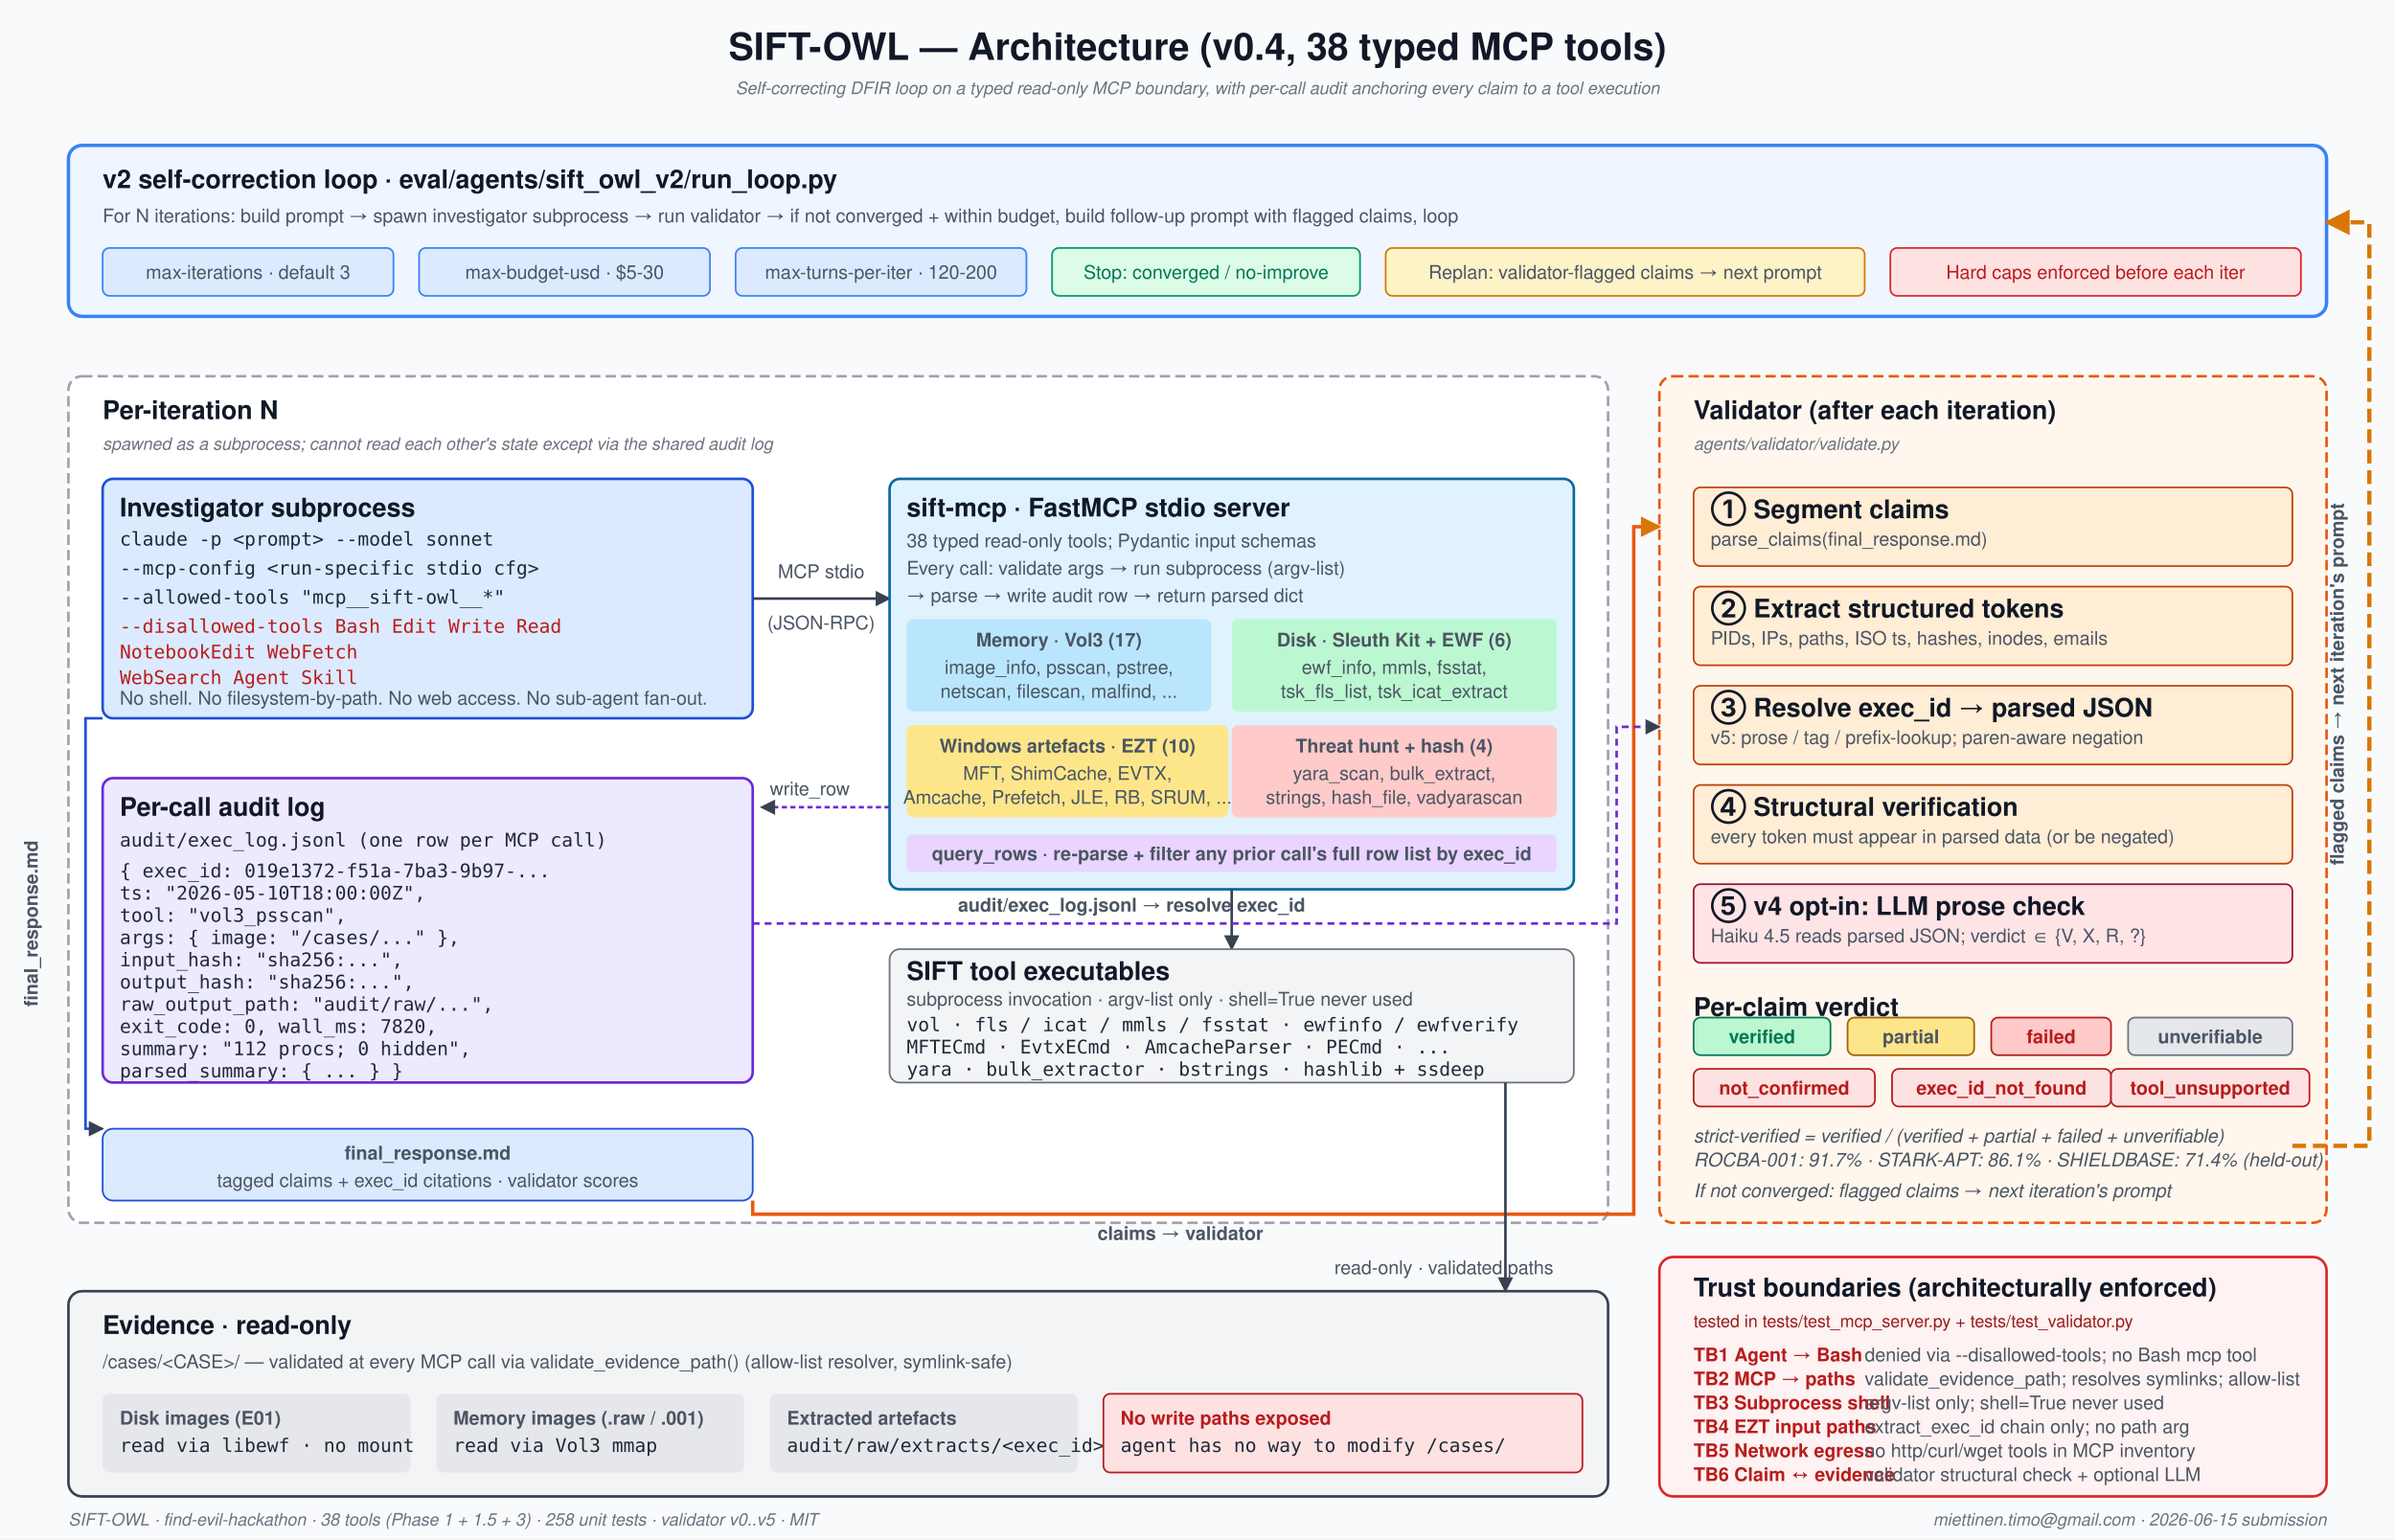
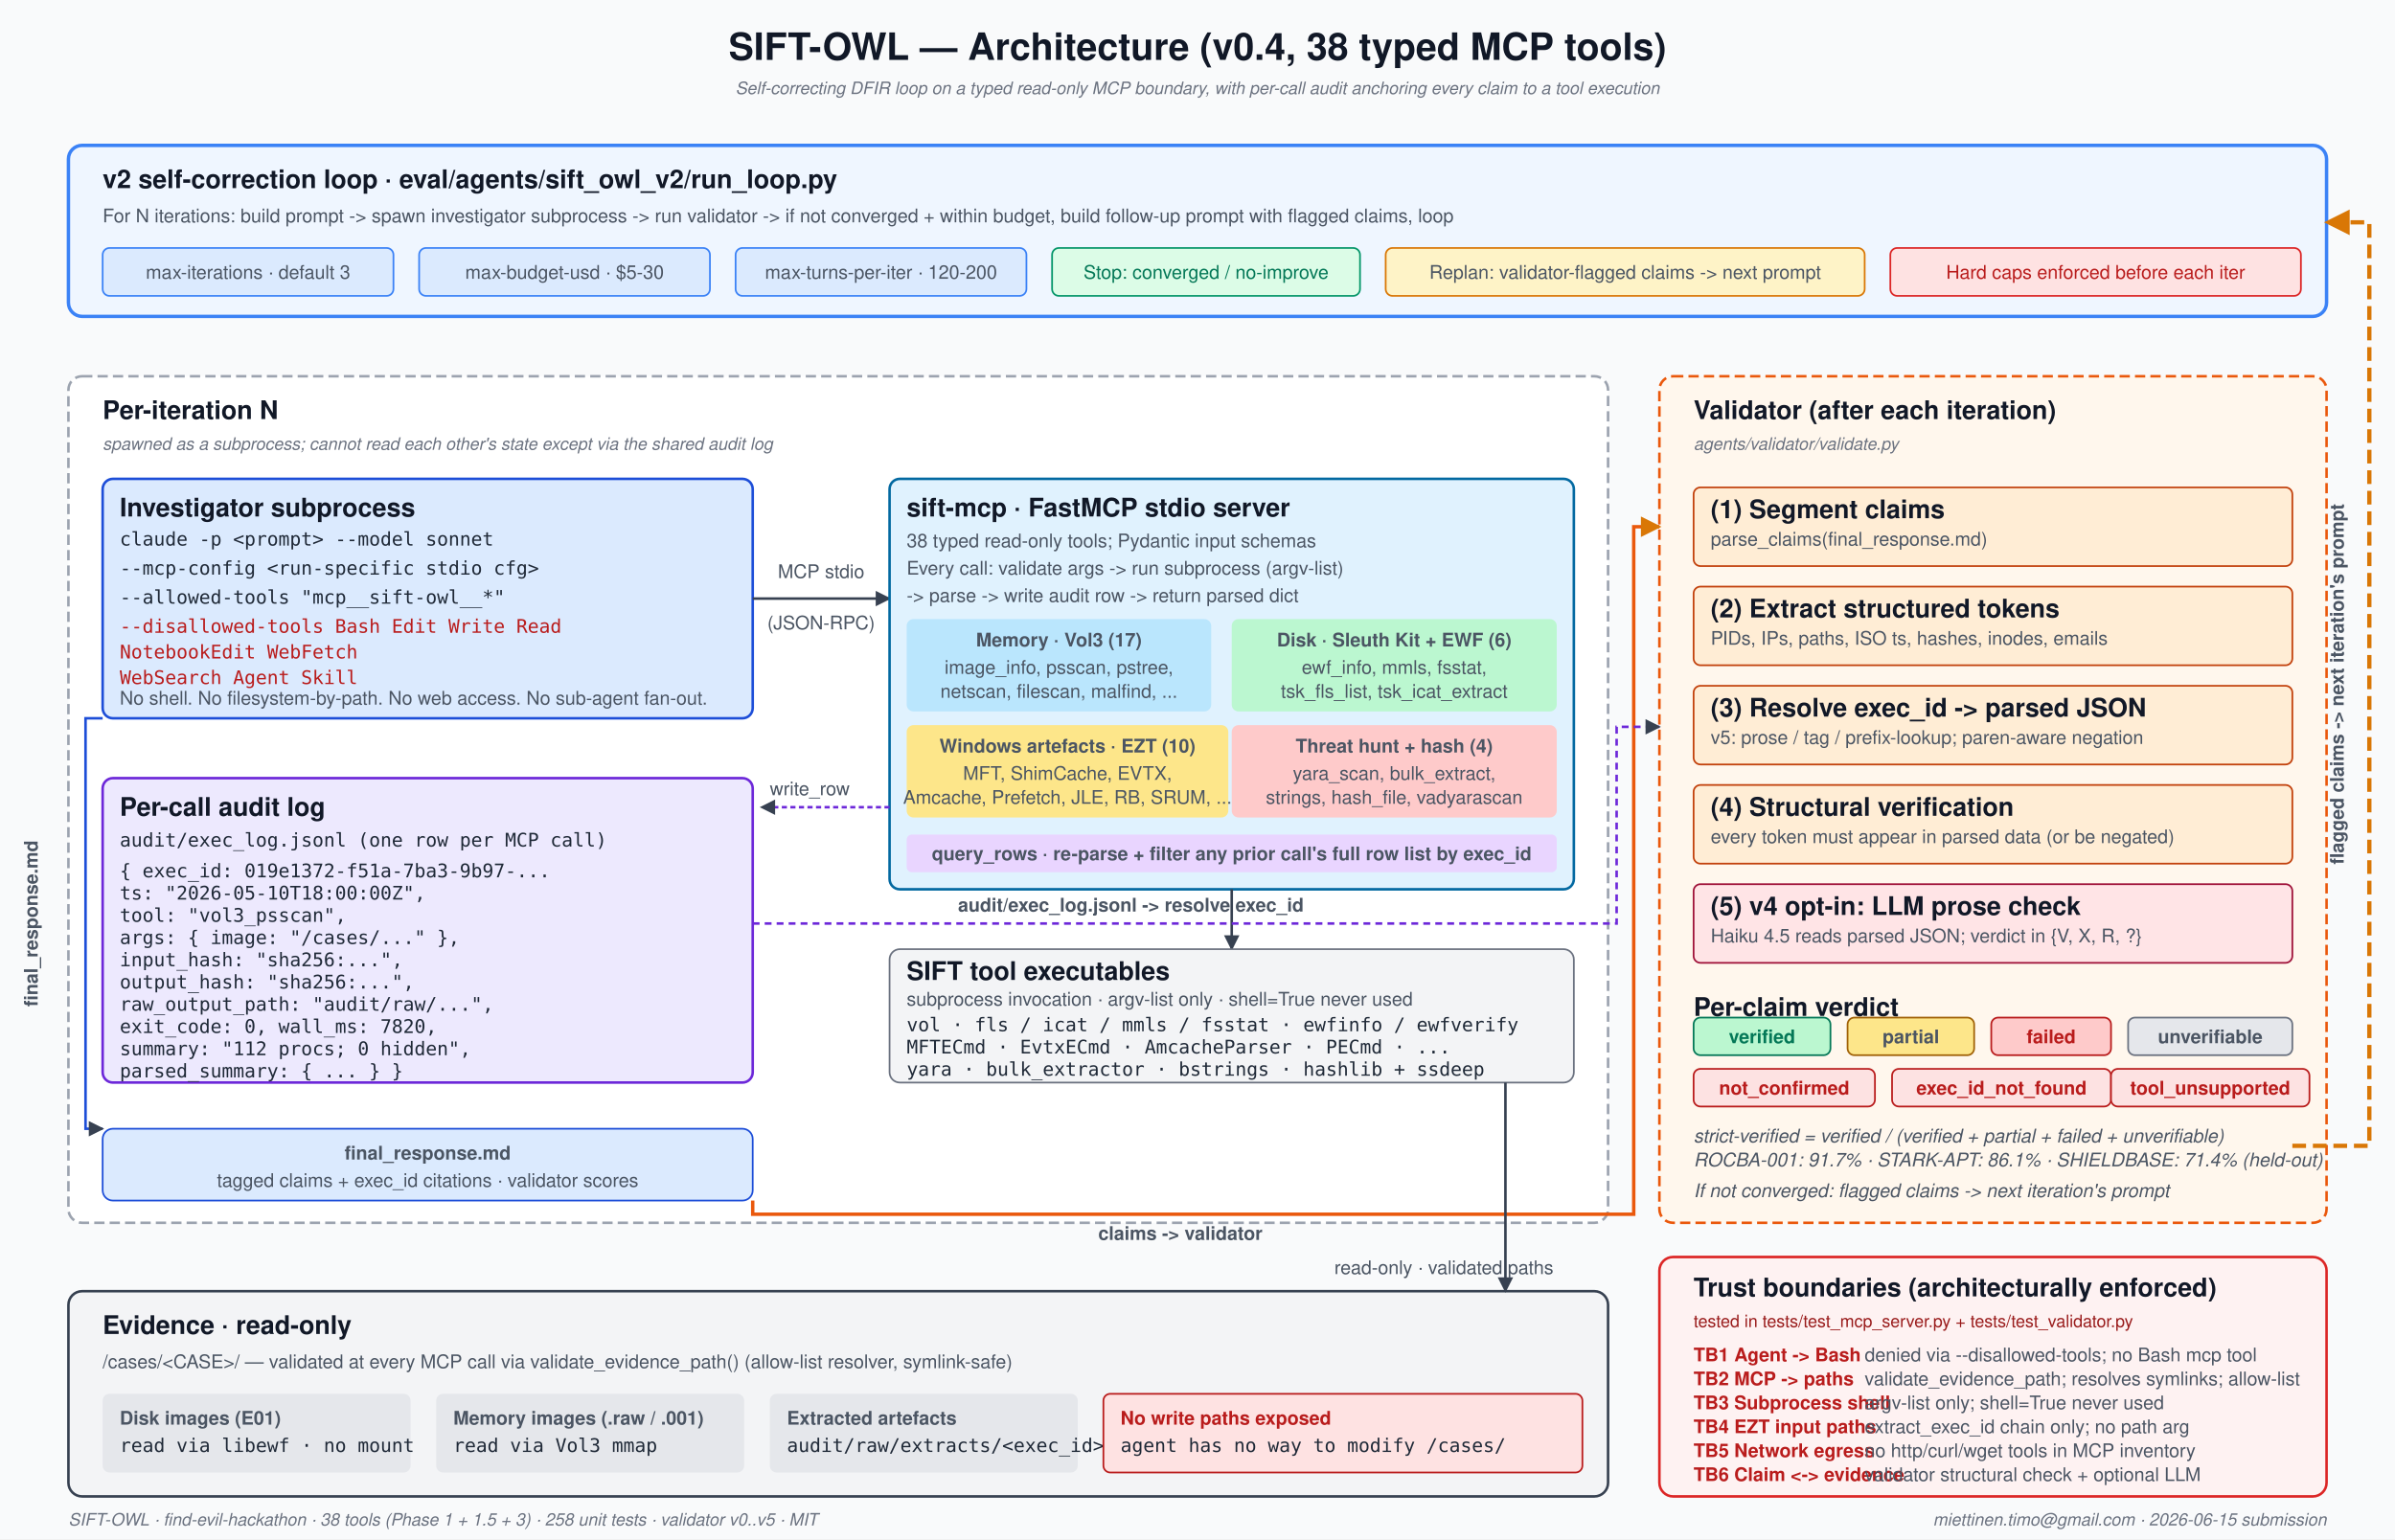
<svg xmlns="http://www.w3.org/2000/svg" viewBox="0 0 1400 900" font-family="-apple-system, BlinkMacSystemFont, 'Helvetica Neue', Helvetica, Arial, sans-serif">
  <defs>
    <marker id="arrow" viewBox="0 0 10 10" refX="9" refY="5" markerWidth="6" markerHeight="6" orient="auto-start-reverse">
      <path d="M 0 0 L 10 5 L 0 10 z" fill="#374151" />
    </marker>
    <marker id="arrow-loop" viewBox="0 0 10 10" refX="9" refY="5" markerWidth="6" markerHeight="6" orient="auto-start-reverse">
      <path d="M 0 0 L 10 5 L 0 10 z" fill="#d97706" />
    </marker>
    <marker id="arrow-red" viewBox="0 0 10 10" refX="9" refY="5" markerWidth="6" markerHeight="6" orient="auto-start-reverse">
      <path d="M 0 0 L 10 5 L 0 10 z" fill="#dc2626" />
    </marker>
    <style>
      .h1     { font-size: 22px; font-weight: 700; fill: #111827; }
      .h2     { font-size: 15px; font-weight: 700; fill: #111827; }
      .label  { font-size: 13px; fill: #1f2937; }
      .small  { font-size: 11px; fill: #4b5563; }
      .mono   { font-family: 'SF Mono','Menlo','Consolas',monospace; font-size: 11px; fill: #1f2937; }
      .denied { font-size: 11px; fill: #b91c1c; }
      .ok     { font-size: 11px; fill: #047857; }
      .tb     { font-size: 11px; fill: #b91c1c; font-weight: 700; }
      .tbnote { font-size: 10px; fill: #991b1b; }
      .meta   { font-size: 10px; fill: #6b7280; font-style: italic; }
    </style>
  </defs>
  <rect width="1400" height="900" fill="#f9fafb" />
  <text x="700" y="35" class="h1" text-anchor="middle">SIFT-OWL — Architecture (v0.4, 38 typed MCP tools)</text>
  <text x="700" y="55" class="meta" text-anchor="middle">Self-correcting DFIR loop on a typed read-only MCP boundary, with per-call audit anchoring every claim to a tool execution</text>
  <g>
    <rect x="40" y="85" width="1320" height="100" rx="8" fill="#eff6ff" stroke="#3b82f6" stroke-width="2" />
    <text x="60" y="110" class="h2">v2 self-correction loop  ·  eval/agents/sift_owl_v2/run_loop.py</text>
-     <text x="60" y="130" class="small">For N iterations: build prompt → spawn investigator subprocess → run validator → if not converged + within budget, build follow-up prompt with flagged claims, loop</text>
+     <text x="60" y="130" class="small">For N iterations: build prompt -&gt; spawn investigator subprocess -&gt; run validator -&gt; if not converged + within budget, build follow-up prompt with flagged claims, loop</text>
    <g transform="translate(60, 145)">
      <rect width="170" height="28" rx="4" fill="#dbeafe" stroke="#3b82f6" />
      <text x="85" y="18" class="small" text-anchor="middle">max-iterations  ·  default 3</text>
    </g>
    <g transform="translate(245, 145)">
      <rect width="170" height="28" rx="4" fill="#dbeafe" stroke="#3b82f6" />
      <text x="85" y="18" class="small" text-anchor="middle">max-budget-usd  ·  $5-30</text>
    </g>
    <g transform="translate(430, 145)">
      <rect width="170" height="28" rx="4" fill="#dbeafe" stroke="#3b82f6" />
      <text x="85" y="18" class="small" text-anchor="middle">max-turns-per-iter  ·  120-200</text>
    </g>
    <g transform="translate(615, 145)">
      <rect width="180" height="28" rx="4" fill="#dcfce7" stroke="#059669" />
      <text x="90" y="18" class="ok" text-anchor="middle">Stop: converged / no-improve</text>
    </g>
    <g transform="translate(810, 145)">
      <rect width="280" height="28" rx="4" fill="#fef3c7" stroke="#d97706" />
-       <text x="140" y="18" class="small" text-anchor="middle" fill="#92400e">Replan: validator-flagged claims → next prompt</text>
+       <text x="140" y="18" class="small" text-anchor="middle" fill="#92400e">Replan: validator-flagged claims -&gt; next prompt</text>
    </g>
    <g transform="translate(1105, 145)">
      <rect width="240" height="28" rx="4" fill="#fee2e2" stroke="#dc2626" />
      <text x="120" y="18" class="denied" text-anchor="middle">Hard caps enforced before each iter</text>
    </g>
  </g>
  <g>
    <rect x="40" y="220" width="900" height="495" rx="8" fill="#ffffff" stroke="#9ca3af" stroke-width="1.5" stroke-dasharray="6 3" />
    <text x="60" y="245" class="h2">Per-iteration N</text>
    <text x="60" y="263" class="meta">spawned as a subprocess; cannot read each other's state except via the shared audit log</text>
    <g>
      <rect x="60" y="280" width="380" height="140" rx="6" fill="#dbeafe" stroke="#1d4ed8" stroke-width="1.5" />
      <text x="70" y="302" class="h2">Investigator subprocess</text>
      <text x="70" y="319" class="mono">claude -p &lt;prompt&gt;  --model sonnet</text>
      <text x="70" y="336" class="mono">  --mcp-config &lt;run-specific stdio cfg&gt;</text>
      <text x="70" y="353" class="mono">  --allowed-tools "mcp__sift-owl__*"</text>
      <text x="70" y="370" class="denied" font-family="'SF Mono','Menlo','Consolas',monospace">  --disallowed-tools Bash Edit Write Read</text>
      <text x="70" y="385" class="denied" font-family="'SF Mono','Menlo','Consolas',monospace">                     NotebookEdit WebFetch</text>
      <text x="70" y="400" class="denied" font-family="'SF Mono','Menlo','Consolas',monospace">                     WebSearch Agent Skill</text>
      <text x="70" y="412" class="small">No shell. No filesystem-by-path. No web access. No sub-agent fan-out.</text>
    </g>
    <path d="M 440 350 L 520 350" stroke="#374151" stroke-width="1.5" fill="none" marker-end="url(#arrow)" />
    <text x="480" y="338" class="small" text-anchor="middle">MCP stdio</text>
    <text x="480" y="368" class="small" text-anchor="middle">(JSON-RPC)</text>
    <g>
      <rect x="520" y="280" width="400" height="240" rx="6" fill="#e0f2fe" stroke="#0369a1" stroke-width="1.5" />
      <text x="530" y="302" class="h2">sift-mcp  ·  FastMCP stdio server</text>
      <text x="530" y="320" class="small">38 typed read-only tools; Pydantic input schemas</text>
-       <text x="530" y="336" class="small">Every call: validate args → run subprocess (argv-list)</text>
-       <text x="530" y="352" class="small">→ parse → write audit row → return parsed dict</text>
+       <text x="530" y="336" class="small">Every call: validate args -&gt; run subprocess (argv-list)</text>
+       <text x="530" y="352" class="small">-&gt; parse -&gt; write audit row -&gt; return parsed dict</text>
      <g>
        <rect x="530" y="362" width="178" height="54" rx="4" fill="#bae6fd" />
        <text x="619" y="378" class="small" text-anchor="middle" font-weight="700">Memory · Vol3 (17)</text>
        <text x="619" y="394" class="small" text-anchor="middle">image_info, psscan, pstree,</text>
        <text x="619" y="408" class="small" text-anchor="middle" font-size="10">netscan, filescan, malfind, ...</text>
      </g>
      <g>
        <rect x="720" y="362" width="190" height="54" rx="4" fill="#bbf7d0" />
        <text x="815" y="378" class="small" text-anchor="middle" font-weight="700">Disk · Sleuth Kit + EWF (6)</text>
        <text x="815" y="394" class="small" text-anchor="middle">ewf_info, mmls, fsstat,</text>
        <text x="815" y="408" class="small" text-anchor="middle" font-size="10">tsk_fls_list, tsk_icat_extract</text>
      </g>
      <g>
        <rect x="530" y="424" width="188" height="54" rx="4" fill="#fde68a" />
        <text x="624" y="440" class="small" text-anchor="middle" font-weight="700">Windows artefacts · EZT (10)</text>
        <text x="624" y="456" class="small" text-anchor="middle">MFT, ShimCache, EVTX,</text>
        <text x="624" y="470" class="small" text-anchor="middle" font-size="10">Amcache, Prefetch, JLE, RB, SRUM, ...</text>
      </g>
      <g>
        <rect x="720" y="424" width="190" height="54" rx="4" fill="#fecaca" />
        <text x="815" y="440" class="small" text-anchor="middle" font-weight="700">Threat hunt + hash (4)</text>
        <text x="815" y="456" class="small" text-anchor="middle">yara_scan, bulk_extract,</text>
        <text x="815" y="470" class="small" text-anchor="middle" font-size="10">strings, hash_file, vadyarascan</text>
      </g>
      <g>
        <rect x="530" y="488" width="380" height="22" rx="3" fill="#e9d5ff" />
        <text x="720" y="503" class="small" text-anchor="middle" font-weight="700">query_rows  ·  re-parse + filter any prior call's full row list by exec_id</text>
      </g>
    </g>
    <path d="M 720 520 L 720 555" stroke="#374151" stroke-width="1.5" fill="none" marker-end="url(#arrow)" />
    <g>
      <rect x="520" y="555" width="400" height="78" rx="6" fill="#f3f4f6" stroke="#6b7280" stroke-width="1" />
      <text x="530" y="573" class="h2">SIFT tool executables</text>
      <text x="530" y="588" class="small" fill="#6b7280">subprocess invocation  ·  argv-list only  ·  shell=True never used</text>
      <text x="530" y="603" class="mono">vol  ·  fls / icat / mmls / fsstat  ·  ewfinfo / ewfverify</text>
      <text x="530" y="616" class="mono">MFTECmd  ·  EvtxECmd  ·  AmcacheParser  ·  PECmd  ·  ...</text>
      <text x="530" y="629" class="mono">yara  ·  bulk_extractor  ·  bstrings  ·  hashlib + ssdeep</text>
    </g>
    <g>
      <rect x="60" y="455" width="380" height="178" rx="6" fill="#ede9fe" stroke="#6d28d9" stroke-width="1.5" />
      <text x="70" y="477" class="h2">Per-call audit log</text>
      <text x="70" y="495" class="mono">audit/exec_log.jsonl  (one row per MCP call)</text>
      <text x="70" y="513" class="mono" font-size="10">{ exec_id: 019e1372-f51a-7ba3-9b97-...</text>
      <text x="70" y="526" class="mono" font-size="10">  ts: "2026-05-10T18:00:00Z",</text>
      <text x="70" y="539" class="mono" font-size="10">  tool: "vol3_psscan",</text>
      <text x="70" y="552" class="mono" font-size="10">  args: { image: "/cases/..." },</text>
      <text x="70" y="565" class="mono" font-size="10">  input_hash:  "sha256:...",</text>
      <text x="70" y="578" class="mono" font-size="10">  output_hash: "sha256:...",</text>
      <text x="70" y="591" class="mono" font-size="10">  raw_output_path: "audit/raw/...",</text>
      <text x="70" y="604" class="mono" font-size="10">  exit_code: 0, wall_ms: 7820,</text>
      <text x="70" y="617" class="mono" font-size="10">  summary: "112 procs; 0 hidden",</text>
      <text x="70" y="630" class="mono" font-size="10">  parsed_summary: { ... } }</text>
    </g>
    <path d="M 520 472 L 445 472" stroke="#6d28d9" stroke-width="1.5" fill="none" marker-end="url(#arrow)" stroke-dasharray="3 2" />
    <text x="450" y="465" class="small" fill="#6d28d9">write_row</text>
    <path d="M 60 420 L 50 420 L 50 660 L 60 660" stroke="#1d4ed8" stroke-width="1.5" fill="none" marker-end="url(#arrow)" />
    <text x="22" y="540" class="small" fill="#1d4ed8" font-weight="700" transform="rotate(-90 22 540)" text-anchor="middle">final_response.md</text>
  </g>
  <g>
    <rect x="60" y="660" width="380" height="42" rx="6" fill="#dbeafe" stroke="#1d4ed8" />
    <text x="250" y="678" class="small" text-anchor="middle" font-weight="700">final_response.md</text>
    <text x="250" y="694" class="small" text-anchor="middle">tagged claims + exec_id citations  ·  validator scores</text>
  </g>
  <g>
    <rect x="970" y="220" width="390" height="495" rx="8" fill="#fff7ed" stroke="#ea580c" stroke-width="1.5" stroke-dasharray="6 3" />
    <text x="990" y="245" class="h2">Validator (after each iteration)</text>
    <text x="990" y="263" class="meta">agents/validator/validate.py</text>
    <g transform="translate(990, 285)">
      <rect width="350" height="46" rx="4" fill="#ffedd5" stroke="#c2410c" />
-       <text x="10" y="18" class="h2" font-size="13">① Segment claims</text>
+       <text x="10" y="18" class="h2" font-size="13">(1) Segment claims</text>
      <text x="10" y="34" class="small">parse_claims(final_response.md)</text>
    </g>
    <g transform="translate(990, 343)">
      <rect width="350" height="46" rx="4" fill="#ffedd5" stroke="#c2410c" />
-       <text x="10" y="18" class="h2" font-size="13">② Extract structured tokens</text>
+       <text x="10" y="18" class="h2" font-size="13">(2) Extract structured tokens</text>
      <text x="10" y="34" class="small">PIDs, IPs, paths, ISO ts, hashes, inodes, emails</text>
    </g>
    <g transform="translate(990, 401)">
      <rect width="350" height="46" rx="4" fill="#ffedd5" stroke="#c2410c" />
-       <text x="10" y="18" class="h2" font-size="13">③ Resolve exec_id → parsed JSON</text>
+       <text x="10" y="18" class="h2" font-size="13">(3) Resolve exec_id -&gt; parsed JSON</text>
      <text x="10" y="34" class="small">v5: prose / tag / prefix-lookup; paren-aware negation</text>
    </g>
    <g transform="translate(990, 459)">
      <rect width="350" height="46" rx="4" fill="#ffedd5" stroke="#c2410c" />
-       <text x="10" y="18" class="h2" font-size="13">④ Structural verification</text>
+       <text x="10" y="18" class="h2" font-size="13">(4) Structural verification</text>
      <text x="10" y="34" class="small">every token must appear in parsed data (or be negated)</text>
    </g>
    <g transform="translate(990, 517)">
      <rect width="350" height="46" rx="4" fill="#ffe4e6" stroke="#9f1239" />
-       <text x="10" y="18" class="h2" font-size="13">⑤ v4 opt-in: LLM prose check</text>
-       <text x="10" y="34" class="small">Haiku 4.5 reads parsed JSON; verdict ∈ {V, X, R, ?}</text>
+       <text x="10" y="18" class="h2" font-size="13">(5) v4 opt-in: LLM prose check</text>
+       <text x="10" y="34" class="small">Haiku 4.5 reads parsed JSON; verdict in {V, X, R, ?}</text>
    </g>
    <g transform="translate(990, 580)">
      <text x="0" y="14" class="h2" font-size="13">Per-claim verdict</text>
    </g>
    <g transform="translate(990, 595)">
      <rect width="80" height="22" rx="4" fill="#bbf7d0" stroke="#047857" />
      <text x="40" y="15" class="ok" text-anchor="middle" font-weight="700">verified</text>
    </g>
    <g transform="translate(1080, 595)">
      <rect width="74" height="22" rx="4" fill="#fde68a" stroke="#a16207" />
      <text x="37" y="15" class="small" text-anchor="middle" font-weight="700">partial</text>
    </g>
    <g transform="translate(1164, 595)">
      <rect width="70" height="22" rx="4" fill="#fecaca" stroke="#b91c1c" />
      <text x="35" y="15" class="denied" text-anchor="middle" font-weight="700">failed</text>
    </g>
    <g transform="translate(1244, 595)">
      <rect width="96" height="22" rx="4" fill="#e5e7eb" stroke="#6b7280" />
      <text x="48" y="15" class="small" text-anchor="middle" font-weight="700">unverifiable</text>
    </g>
    <g transform="translate(990, 625)">
      <rect width="106" height="22" rx="4" fill="#fde2e2" stroke="#b91c1c" />
      <text x="53" y="15" class="denied" text-anchor="middle" font-weight="700">not_confirmed</text>
    </g>
    <g transform="translate(1106, 625)">
      <rect width="128" height="22" rx="4" fill="#fde2e2" stroke="#b91c1c" />
      <text x="64" y="15" class="denied" text-anchor="middle" font-weight="700">exec_id_not_found</text>
    </g>
    <g transform="translate(1234, 625)">
      <rect width="116" height="22" rx="4" fill="#fde2e2" stroke="#b91c1c" />
      <text x="58" y="15" class="denied" text-anchor="middle" font-weight="700">tool_unsupported</text>
    </g>
    <text x="990" y="668" class="small" font-style="italic" fill="#6b7280">strict-verified = verified / (verified + partial + failed + unverifiable)</text>
    <text x="990" y="682" class="small" font-style="italic" fill="#6b7280">ROCBA-001: 91.7%  ·  STARK-APT: 86.1%  ·  SHIELDBASE: 71.4% (held-out)</text>
-     <text x="990" y="700" class="small" font-style="italic" fill="#ea580c">If not converged: flagged claims → next iteration's prompt</text>
+     <text x="990" y="700" class="small" font-style="italic" fill="#ea580c">If not converged: flagged claims -&gt; next iteration's prompt</text>
  </g>
  <path d="M 440 702 L 440 710 L 955 710 L 955 308 L 970 308" stroke="#ea580c" stroke-width="2" fill="none" marker-end="url(#arrow-loop)" />
-   <text x="690" y="725" class="small" fill="#ea580c" font-weight="700" text-anchor="middle">claims  →  validator</text>
+   <text x="690" y="725" class="small" fill="#ea580c" font-weight="700" text-anchor="middle">claims  -&gt;  validator</text>
  <path d="M 440 540 L 945 540 L 945 425 L 970 425" stroke="#6d28d9" stroke-width="1.5" fill="none" stroke-dasharray="4 3" marker-end="url(#arrow)" />
-   <text x="560" y="533" class="small" fill="#6d28d9" font-weight="700">audit/exec_log.jsonl  →  resolve exec_id</text>
+   <text x="560" y="533" class="small" fill="#6d28d9" font-weight="700">audit/exec_log.jsonl  -&gt;  resolve exec_id</text>
  <g>
    <rect x="40" y="755" width="900" height="120" rx="8" fill="#f3f4f6" stroke="#374151" stroke-width="1.5" />
    <text x="60" y="780" class="h2">Evidence  ·  read-only</text>
    <text x="60" y="800" class="small">/cases/&lt;CASE&gt;/  —  validated at every MCP call via validate_evidence_path() (allow-list resolver, symlink-safe)</text>
    <g transform="translate(60, 815)">
      <rect width="180" height="46" rx="4" fill="#e5e7eb" />
      <text x="10" y="18" class="small" font-weight="700">Disk images (E01)</text>
      <text x="10" y="34" class="mono" font-size="10">  read via libewf  ·  no mount</text>
    </g>
    <g transform="translate(255, 815)">
      <rect width="180" height="46" rx="4" fill="#e5e7eb" />
      <text x="10" y="18" class="small" font-weight="700">Memory images (.raw / .001)</text>
      <text x="10" y="34" class="mono" font-size="10">  read via Vol3 mmap</text>
    </g>
    <g transform="translate(450, 815)">
      <rect width="180" height="46" rx="4" fill="#e5e7eb" />
      <text x="10" y="18" class="small" font-weight="700">Extracted artefacts</text>
      <text x="10" y="34" class="mono" font-size="10">  audit/raw/extracts/&lt;exec_id&gt;.bin</text>
    </g>
    <g transform="translate(645, 815)">
      <rect width="280" height="46" rx="4" fill="#fee2e2" stroke="#b91c1c" />
      <text x="10" y="18" class="denied" font-weight="700">No write paths exposed</text>
      <text x="10" y="34" class="mono" font-size="10">  agent has no way to modify /cases/</text>
    </g>
  </g>
  <path d="M 880 633 L 880 755" stroke="#374151" stroke-width="1.5" fill="none" marker-end="url(#arrow)" />
  <text x="780" y="745" class="small">read-only  ·  validated paths</text>
  <g>
    <rect x="970" y="735" width="390" height="140" rx="8" fill="#fef2f2" stroke="#dc2626" stroke-width="1.5" />
    <text x="990" y="758" class="h2">Trust boundaries (architecturally enforced)</text>
    <text x="990" y="776" class="tbnote">tested in tests/test_mcp_server.py + tests/test_validator.py</text>
-     <text x="990" y="796" class="tb">TB1  Agent → Bash</text>
+     <text x="990" y="796" class="tb">TB1  Agent -&gt; Bash</text>
    <text x="1090" y="796" class="small" fill="#7f1d1d">denied via --disallowed-tools; no Bash mcp tool</text>
-     <text x="990" y="810" class="tb">TB2  MCP → paths</text>
+     <text x="990" y="810" class="tb">TB2  MCP -&gt; paths</text>
    <text x="1090" y="810" class="small" fill="#7f1d1d">validate_evidence_path; resolves symlinks; allow-list</text>
    <text x="990" y="824" class="tb">TB3  Subprocess shell</text>
    <text x="1090" y="824" class="small" fill="#7f1d1d">argv-list only; shell=True never used</text>
    <text x="990" y="838" class="tb">TB4  EZT input paths</text>
    <text x="1090" y="838" class="small" fill="#7f1d1d">extract_exec_id chain only; no path arg</text>
    <text x="990" y="852" class="tb">TB5  Network egress</text>
    <text x="1090" y="852" class="small" fill="#7f1d1d">no http/curl/wget tools in MCP inventory</text>
-     <text x="990" y="866" class="tb">TB6  Claim ↔ evidence</text>
+     <text x="990" y="866" class="tb">TB6  Claim &lt;-&gt; evidence</text>
    <text x="1090" y="866" class="small" fill="#7f1d1d">validator structural check + optional LLM</text>
  </g>
  <g>
    <path d="M 1340 670 L 1385 670 L 1385 130 L 1360 130" stroke="#d97706" stroke-width="2.5" fill="none" stroke-dasharray="8 4" marker-end="url(#arrow-loop)" />
-     <text x="1370" y="400" class="small" fill="#d97706" font-weight="700" transform="rotate(-90 1370 400)" text-anchor="middle">flagged claims → next iteration's prompt</text>
+     <text x="1370" y="400" class="small" fill="#d97706" font-weight="700" transform="rotate(-90 1370 400)" text-anchor="middle">flagged claims -&gt; next iteration's prompt</text>
  </g>
  <text x="40" y="892" class="meta">
    SIFT-OWL · find-evil-hackathon · 38 tools (Phase 1 + 1.5 + 3) · 258 unit tests · validator v0..v5 · MIT
  </text>
  <text x="1360" y="892" class="meta" text-anchor="end">
    miettinen.timo@gmail.com  ·  2026-06-15 submission
  </text>
</svg>
